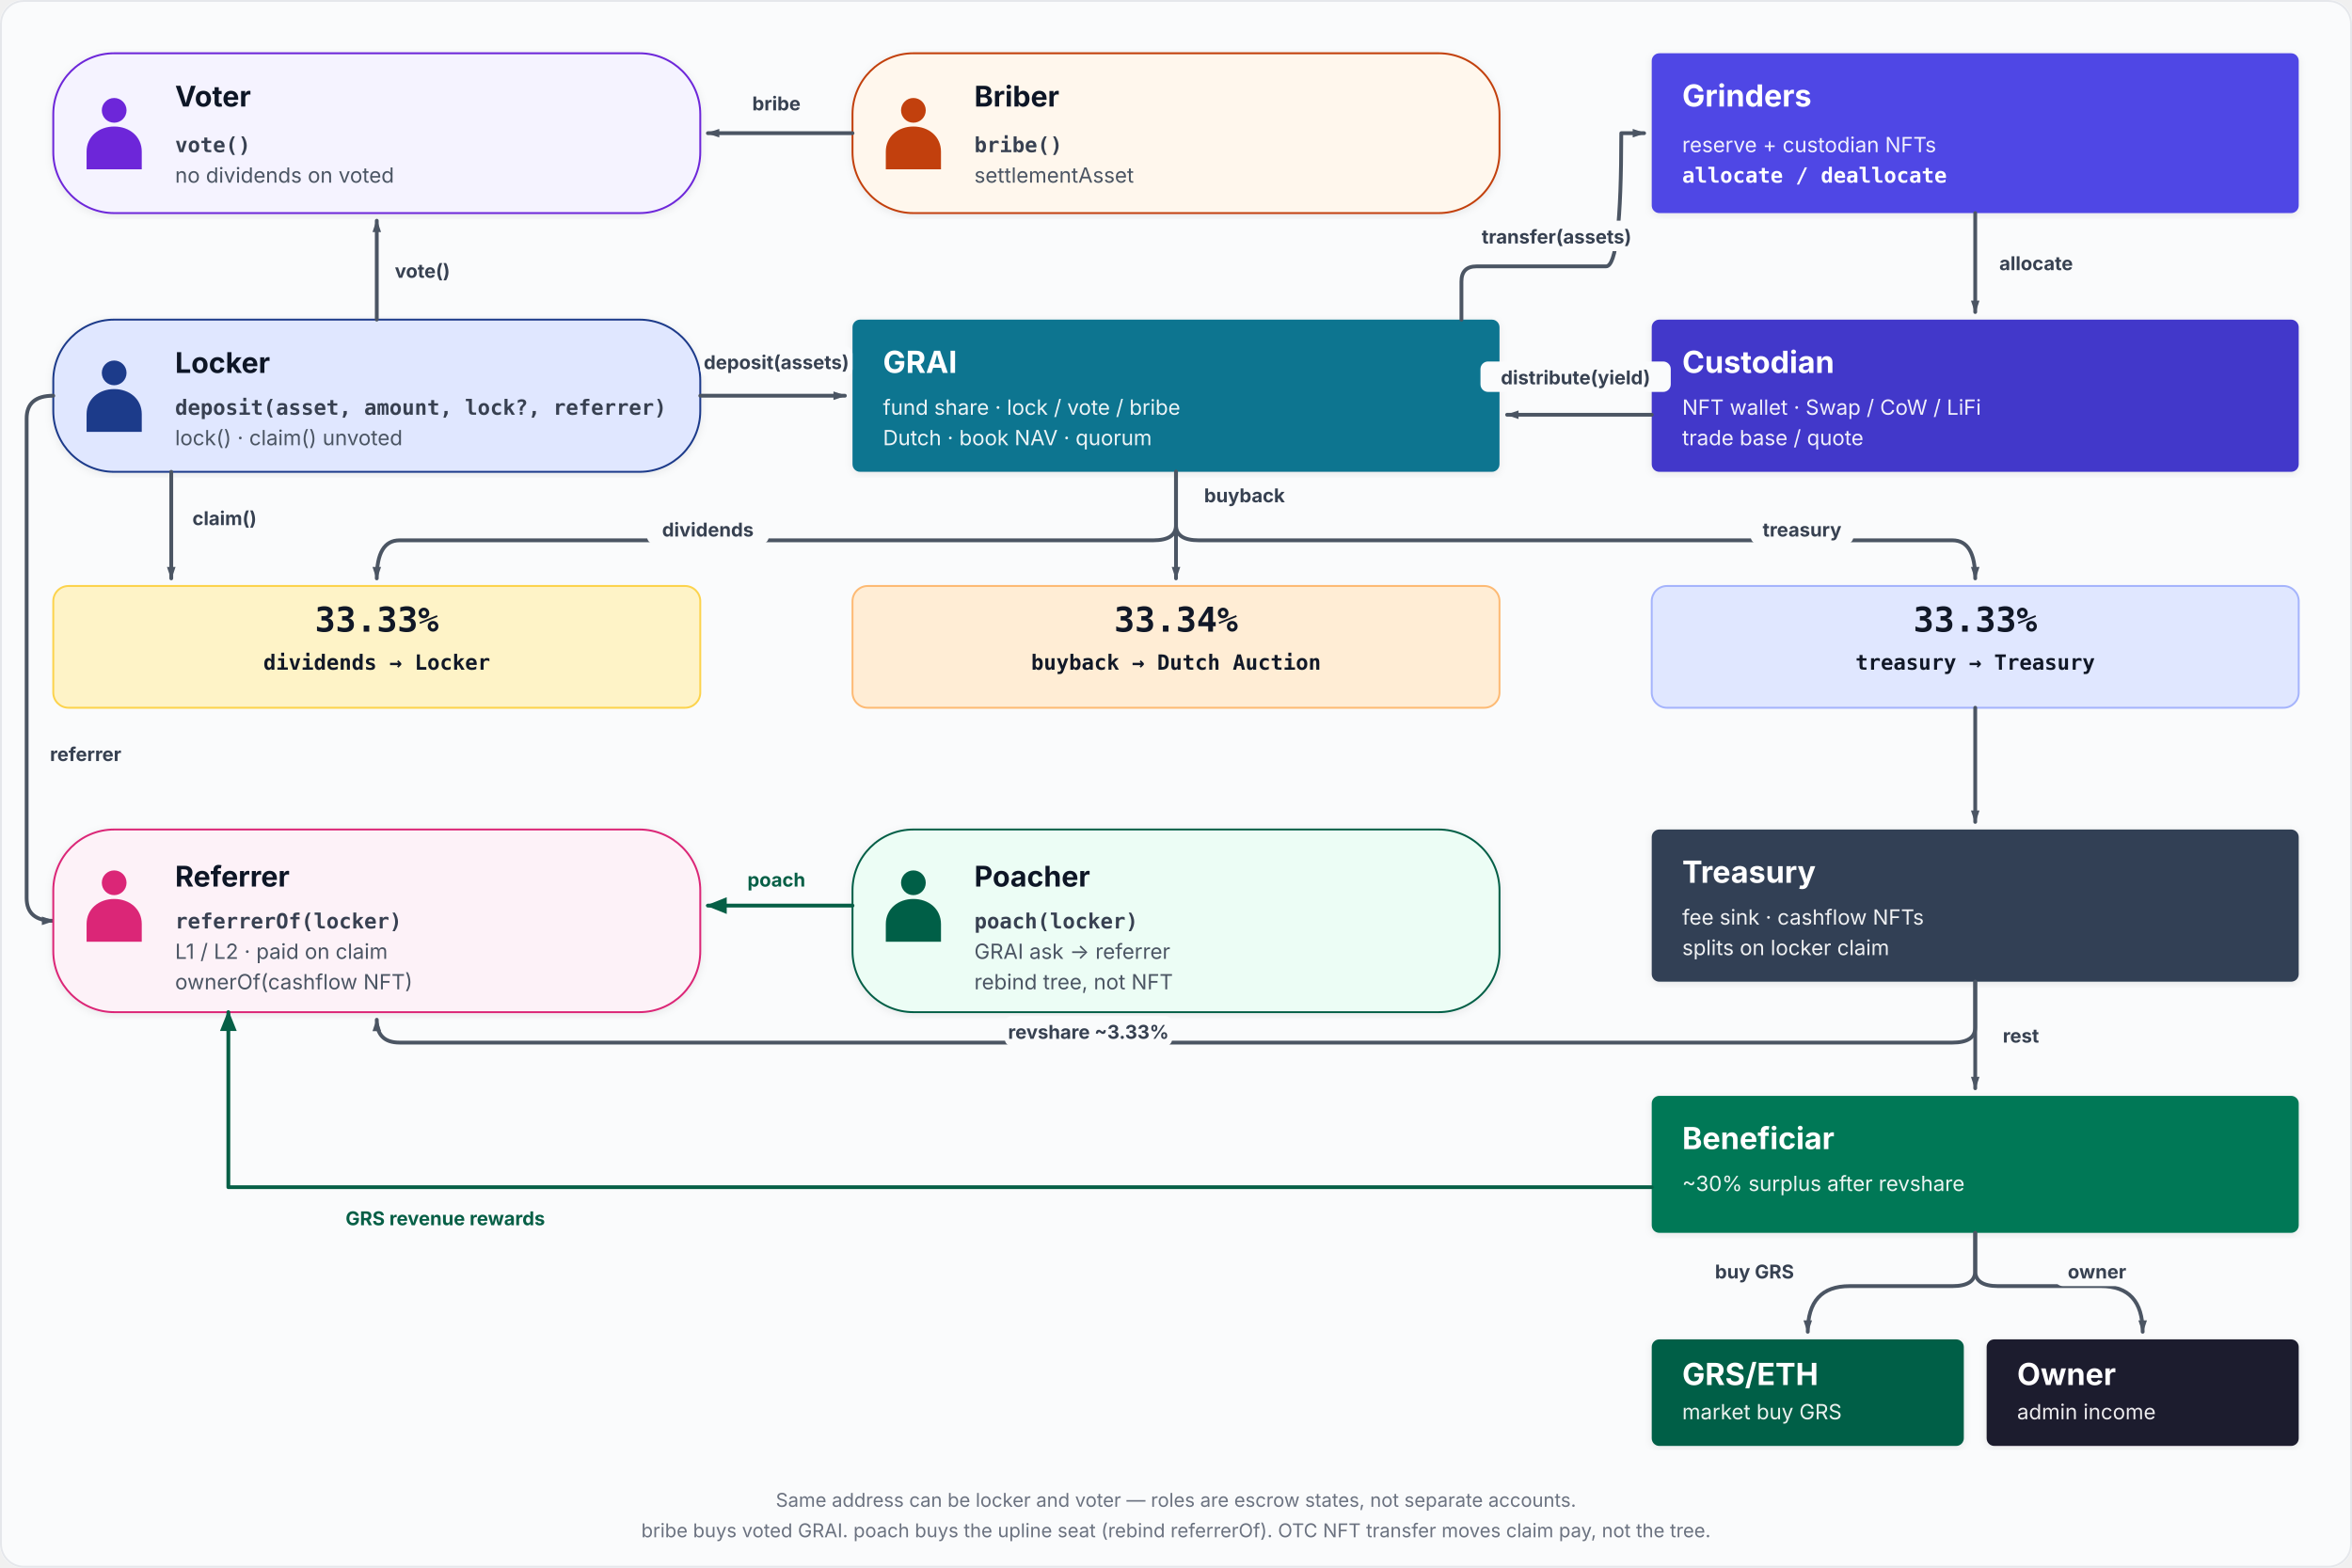
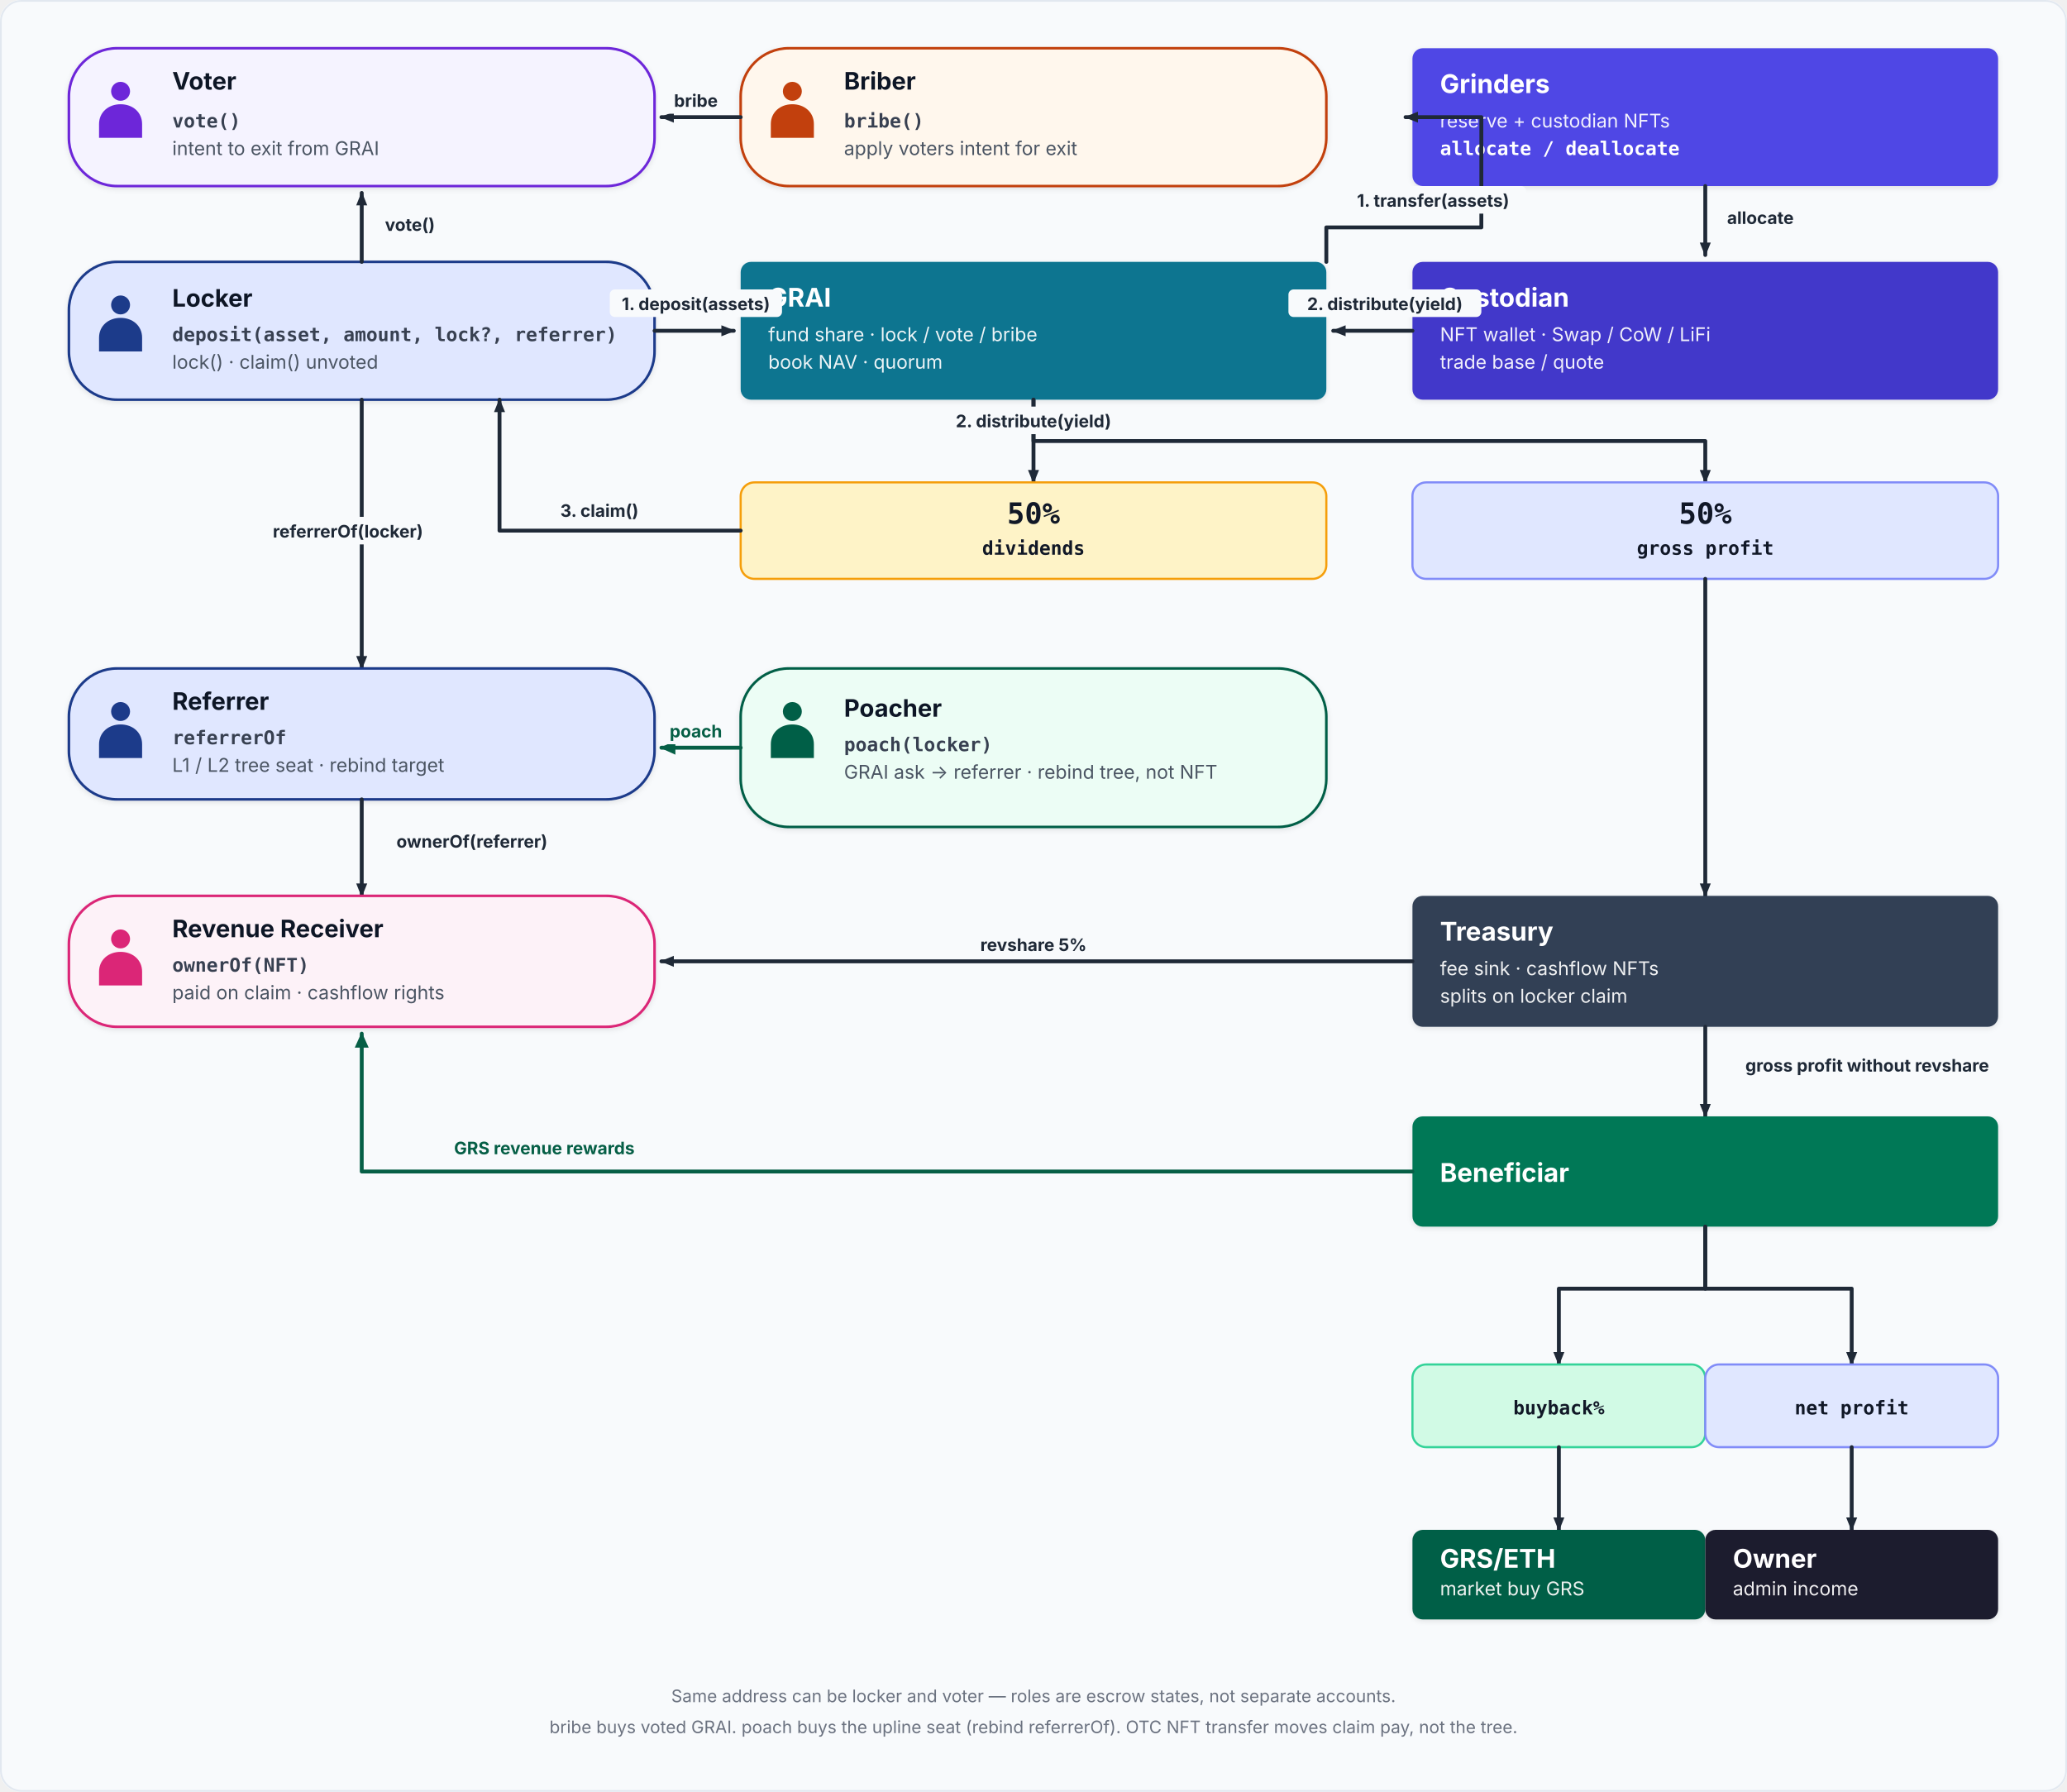
- <svg xmlns="http://www.w3.org/2000/svg" viewBox="0 0 1236 824" width="100%" role="img" aria-label="Grindurus protocol: locker, voter, briber, referrer, poacher">
+ <svg xmlns="http://www.w3.org/2000/svg" viewBox="0 0 1200 1040" width="1200" height="1040" role="img" aria-label="Grindurus protocol diagram">
  <defs>
-     <marker id="arrow" markerUnits="userSpaceOnUse" viewBox="0 0 10 8" refX="8" refY="4" markerWidth="8" markerHeight="6" orient="auto">
-       <path d="M0,1 L9,4 L0,7 z" fill="#4b5563" />
+     <marker id="arrow" markerUnits="userSpaceOnUse" viewBox="0 0 12 10" refX="10" refY="5" markerWidth="10" markerHeight="8" orient="auto">
+       <path d="M1,1 L11,5 L1,9 z" fill="#1f2937" />
    </marker>
-     <marker id="arrowGreen" markerUnits="userSpaceOnUse" viewBox="0 0 10 8" refX="9" refY="4" markerWidth="11" markerHeight="9" orient="auto">
-       <path d="M0,0 L10,4 L0,8 z" fill="#065f46" />
+     <marker id="arrowGreen" markerUnits="userSpaceOnUse" viewBox="0 0 12 10" refX="10" refY="5" markerWidth="11" markerHeight="9" orient="auto">
+       <path d="M1,0.5 L11,5 L1,9.5 z" fill="#065f46" />
    </marker>
-     <filter id="shadow" x="-4%" y="-4%" width="108%" height="108%">
-       <feDropShadow dx="0" dy="1" stdDeviation="2" flood-color="#111827" flood-opacity="0.08" />
+     <filter id="shadow" x="-3%" y="-3%" width="106%" height="110%">
+       <feDropShadow dx="0" dy="1" stdDeviation="1.5" flood-color="#111827" flood-opacity="0.1" />
    </filter>
    <g id="human">
-       <circle cx="16" cy="8" r="6.5" />
-       <path d="M16 16.5c-8 0-14.5 5.2-14.5 13.2V39h29V29.7c0-8-6.5-13.2-14.5-13.2z" />
+       <circle cx="14" cy="7" r="5.5" />
+       <path d="M14 14.5c-7 0-12.5 4.6-12.5 11.5V34h25V26c0-6.9-5.5-11.5-12.5-11.5z" />
    </g>
    <style>
-       .h { font: 700 16px ui-sans-serif, system-ui, -apple-system, sans-serif; fill: #ffffff; }
+       .h { font: 700 15px ui-sans-serif, system-ui, -apple-system, sans-serif; fill: #ffffff; }
      .p { font: 400 11px ui-sans-serif, system-ui, -apple-system, sans-serif; fill: #ffffff; opacity: 0.92; }
      .mono { font: 600 11px ui-monospace, SFMono-Regular, Menlo, monospace; fill: #ffffff; }
-       .ah { font: 700 15px ui-sans-serif, system-ui, -apple-system, sans-serif; fill: #111827; }
+       .ah { font: 700 14px ui-sans-serif, system-ui, -apple-system, sans-serif; fill: #111827; }
      .ap { font: 400 11px ui-sans-serif, system-ui, -apple-system, sans-serif; fill: #4b5563; }
      .am { font: 600 11px ui-monospace, SFMono-Regular, Menlo, monospace; fill: #374151; }
-       .flow { font: 650 10px ui-sans-serif, system-ui, -apple-system, sans-serif; fill: #374151; }
+       .flow { font: 650 10px ui-sans-serif, system-ui, -apple-system, sans-serif; fill: #1f2937; }
      .flowg { font: 650 10px ui-sans-serif, system-ui, -apple-system, sans-serif; fill: #065f46; }
-       .wire { fill: none; stroke: #4b5563; stroke-width: 2; stroke-linecap: round; stroke-linejoin: round; }
-       .wireg { fill: none; stroke: #065f46; stroke-width: 2; stroke-linecap: round; stroke-linejoin: round; }
+       .wire { fill: none; stroke: #1f2937; stroke-width: 2.25; stroke-linecap: round; stroke-linejoin: round; }
+       .wireg { fill: none; stroke: #065f46; stroke-width: 2.25; stroke-linecap: round; stroke-linejoin: round; }
      .note { font: 400 10px ui-sans-serif, system-ui, -apple-system, sans-serif; fill: #6b7280; }
      .cut { font: 650 11px ui-monospace, SFMono-Regular, Menlo, monospace; fill: #111827; }
-       .pct { font: 700 18px ui-monospace, SFMono-Regular, Menlo, monospace; fill: #111827; }
+       .pct { font: 700 17px ui-monospace, SFMono-Regular, Menlo, monospace; fill: #111827; }
+       .chip { font: 650 10px ui-sans-serif, system-ui, -apple-system, sans-serif; fill: #1f2937; }
    </style>
  </defs>
-   <rect width="1236" height="824" fill="#fafbfc" rx="12" />
-   <rect x="0.5" y="0.5" width="1235" height="823" fill="none" stroke="#e5e7eb" rx="12" />
+   <rect width="1200" height="1040" fill="#f8fafc" rx="12" />
+   <rect x="0.5" y="0.5" width="1199" height="1039" fill="none" stroke="#e2e8f0" rx="12" />
  <g filter="url(#shadow)">
-     <rect x="28" y="28" width="340" height="84" rx="32" fill="#f5f3ff" stroke="#6d28d9" />
-     <use href="#human" x="44" y="50" fill="#6d28d9" />
-     <text x="92" y="56" class="ah">Voter</text>
-     <text x="92" y="80" class="am">vote()</text>
-     <text x="92" y="96" class="ap">no dividends on voted</text>
+     <rect x="40" y="28" width="340" height="80" rx="28" fill="#f5f3ff" stroke="#6d28d9" stroke-width="1.5" />
+     <use href="#human" x="56" y="46" fill="#6d28d9" />
+     <text x="100" y="52" class="ah">Voter</text>
+     <text x="100" y="74" class="am">vote()</text>
+     <text x="100" y="90" class="ap">intent to exit from GRAI</text>
  </g>
  <g filter="url(#shadow)">
-     <rect x="448" y="28" width="340" height="84" rx="32" fill="#fff7ed" stroke="#c2410c" />
-     <use href="#human" x="464" y="50" fill="#c2410c" />
-     <text x="512" y="56" class="ah">Briber</text>
-     <text x="512" y="80" class="am">bribe()</text>
-     <text x="512" y="96" class="ap">settlementAsset</text>
+     <rect x="430" y="28" width="340" height="80" rx="28" fill="#fff7ed" stroke="#c2410c" stroke-width="1.5" />
+     <use href="#human" x="446" y="46" fill="#c2410c" />
+     <text x="490" y="52" class="ah">Briber</text>
+     <text x="490" y="74" class="am">bribe()</text>
+     <text x="490" y="90" class="ap">apply voters intent for exit</text>
  </g>
  <g filter="url(#shadow)">
-     <rect x="868" y="28" width="340" height="84" rx="4" fill="#4f46e5" />
-     <text x="884" y="56" class="h">Grinders</text>
-     <text x="884" y="80" class="p">reserve + custodian NFTs</text>
-     <text x="884" y="96" class="mono">allocate / deallocate</text>
+     <rect x="820" y="28" width="340" height="80" rx="6" fill="#4f46e5" />
+     <text x="836" y="54" class="h">Grinders</text>
+     <text x="836" y="74" class="p">reserve + custodian NFTs</text>
+     <text x="836" y="90" class="mono">allocate / deallocate</text>
  </g>
-   <line x1="448" y1="70" x2="372" y2="70" class="wire" marker-end="url(#arrow)" />
-   <rect x="388" y="46" width="40" height="16" rx="4" fill="#fafbfc" />
-   <text x="408" y="58" text-anchor="middle" class="flow">bribe</text>
+   <line x1="430" y1="68" x2="384" y2="68" class="wire" marker-end="url(#arrow)" />
+   <rect x="382" y="50" width="44" height="16" rx="3" fill="#f8fafc" />
+   <text x="404" y="62" text-anchor="middle" class="chip">bribe</text>
  <g filter="url(#shadow)">
-     <rect x="28" y="168" width="340" height="80" rx="32" fill="#e0e7ff" stroke="#1e3a8a" />
-     <use href="#human" x="44" y="188" fill="#1e3a8a" />
-     <text x="92" y="196" class="ah">Locker</text>
-     <text x="92" y="218" class="am">deposit(asset, amount, lock?, referrer)</text>
-     <text x="92" y="234" class="ap">lock() · claim() unvoted</text>
+     <rect x="40" y="152" width="340" height="80" rx="28" fill="#e0e7ff" stroke="#1e3a8a" stroke-width="1.5" />
+     <use href="#human" x="56" y="170" fill="#1e3a8a" />
+     <text x="100" y="178" class="ah">Locker</text>
+     <text x="100" y="198" class="am">deposit(asset, amount, lock?, referrer)</text>
+     <text x="100" y="214" class="ap">lock() · claim() unvoted</text>
  </g>
  <g filter="url(#shadow)">
-     <rect x="448" y="168" width="340" height="80" rx="4" fill="#0e7490" />
-     <text x="464" y="196" class="h">GRAI</text>
-     <text x="464" y="218" class="p">fund share · lock / vote / bribe</text>
-     <text x="464" y="234" class="p">Dutch · book NAV · quorum</text>
+     <rect x="430" y="152" width="340" height="80" rx="6" fill="#0e7490" />
+     <text x="446" y="178" class="h">GRAI</text>
+     <text x="446" y="198" class="p">fund share · lock / vote / bribe</text>
+     <text x="446" y="214" class="p">book NAV · quorum</text>
  </g>
  <g filter="url(#shadow)">
-     <rect x="868" y="168" width="340" height="80" rx="4" fill="#4338ca" />
-     <text x="884" y="196" class="h">Custodian</text>
-     <text x="884" y="218" class="p">NFT wallet · Swap / CoW / LiFi</text>
-     <text x="884" y="234" class="p">trade base / quote</text>
+     <rect x="820" y="152" width="340" height="80" rx="6" fill="#4338ca" />
+     <text x="836" y="178" class="h">Custodian</text>
+     <text x="836" y="198" class="p">NFT wallet · Swap / CoW / LiFi</text>
+     <text x="836" y="214" class="p">trade base / quote</text>
  </g>
-   <line x1="198" y1="168" x2="198" y2="116" class="wire" marker-end="url(#arrow)" />
-   <rect x="204" y="134" width="36" height="16" rx="4" fill="#fafbfc" />
-   <text x="222" y="146" text-anchor="middle" class="flow">vote()</text>
-   <line x1="368" y1="208" x2="444" y2="208" class="wire" marker-end="url(#arrow)" />
-   <rect x="368" y="182" width="80" height="16" rx="4" fill="#fafbfc" />
-   <text x="408" y="194" text-anchor="middle" class="flow">deposit(assets)</text>
-   <path d="M 28 208 Q 14 208 14 220 L 14 472 Q 14 484 28 484" class="wire" marker-end="url(#arrow)" />
-   <rect x="18" y="388" width="54" height="16" rx="4" fill="#fafbfc" />
-   <text x="45" y="400" text-anchor="middle" class="flow">referrer</text>
-   <line x1="1038" y1="112" x2="1038" y2="164" class="wire" marker-end="url(#arrow)" />
-   <rect x="1044" y="130" width="52" height="16" rx="4" fill="#fafbfc" />
-   <text x="1070" y="142" text-anchor="middle" class="flow">allocate</text>
-   <path d="M 768 168 L 768 148 Q 768 140 776 140 L 844 140 Q 852 140 852 70 L 864 70" class="wire" marker-end="url(#arrow)" />
-   <rect x="772" y="116" width="92" height="16" rx="4" fill="#fafbfc" />
-   <text x="818" y="128" text-anchor="middle" class="flow">transfer(assets)</text>
-   <line x1="868" y1="218" x2="792" y2="218" class="wire" marker-end="url(#arrow)" />
-   <rect x="778" y="190" width="100" height="16" rx="4" fill="#fafbfc" />
-   <text x="828" y="202" text-anchor="middle" class="flow">distribute(yield)</text>
-   <line x1="90" y1="248" x2="90" y2="304" class="wire" marker-end="url(#arrow)" />
-   <rect x="96" y="264" width="44" height="16" rx="4" fill="#fafbfc" />
-   <text x="118" y="276" text-anchor="middle" class="flow">claim()</text>
-   <path d="M 618 248 L 618 276 Q 618 284 606 284 L 210 284 Q 198 284 198 304" class="wire" marker-end="url(#arrow)" />
-   <path d="M 618 248 L 618 304" class="wire" marker-end="url(#arrow)" />
-   <path d="M 618 248 L 618 276 Q 618 284 630 284 L 1026 284 Q 1038 284 1038 304" class="wire" marker-end="url(#arrow)" />
-   <rect x="340" y="270" width="64" height="16" rx="4" fill="#fafbfc" />
-   <text x="372" y="282" text-anchor="middle" class="flow">dividends</text>
-   <rect x="626" y="252" width="56" height="16" rx="4" fill="#fafbfc" />
-   <text x="654" y="264" text-anchor="middle" class="flow">buyback</text>
-   <rect x="920" y="270" width="54" height="16" rx="4" fill="#fafbfc" />
-   <text x="947" y="282" text-anchor="middle" class="flow">treasury</text>
-   <rect x="28" y="308" width="340" height="64" rx="8" fill="#fef3c7" stroke="#fcd34d" />
-   <text x="198" y="332" text-anchor="middle" class="pct">33.33%</text>
-   <text x="198" y="352" text-anchor="middle" class="cut">dividends → Locker</text>
-   <rect x="448" y="308" width="340" height="64" rx="8" fill="#ffedd5" stroke="#fdba74" />
-   <text x="618" y="332" text-anchor="middle" class="pct">33.34%</text>
-   <text x="618" y="352" text-anchor="middle" class="cut">buyback → Dutch Auction</text>
-   <rect x="868" y="308" width="340" height="64" rx="8" fill="#e0e7ff" stroke="#a5b4fc" />
-   <text x="1038" y="332" text-anchor="middle" class="pct">33.33%</text>
-   <text x="1038" y="352" text-anchor="middle" class="cut">treasury → Treasury</text>
+   <line x1="210" y1="152" x2="210" y2="112" class="wire" marker-end="url(#arrow)" />
+   <rect x="218" y="122" width="40" height="16" rx="3" fill="#f8fafc" />
+   <text x="238" y="134" text-anchor="middle" class="chip">vote()</text>
+   <line x1="380" y1="192" x2="426" y2="192" class="wire" marker-end="url(#arrow)" />
+   <rect x="354" y="168" width="100" height="16" rx="3" fill="#f8fafc" />
+   <text x="404" y="180" text-anchor="middle" class="chip">1. deposit(assets)</text>
+   <path d="M 770 152 L 770 132 L 860 132 L 860 68 L 816 68" class="wire" marker-end="url(#arrow)" />
+   <rect x="778" y="108" width="108" height="16" rx="3" fill="#f8fafc" />
+   <text x="832" y="120" text-anchor="middle" class="chip">1. transfer(assets)</text>
+   <line x1="990" y1="108" x2="990" y2="148" class="wire" marker-end="url(#arrow)" />
+   <rect x="996" y="118" width="52" height="16" rx="3" fill="#f8fafc" />
+   <text x="1022" y="130" text-anchor="middle" class="chip">allocate</text>
+   <line x1="820" y1="192" x2="774" y2="192" class="wire" marker-end="url(#arrow)" />
+   <rect x="748" y="168" width="112" height="16" rx="3" fill="#f8fafc" />
+   <text x="804" y="180" text-anchor="middle" class="chip">2. distribute(yield)</text>
+   <line x1="600" y1="232" x2="600" y2="280" class="wire" marker-end="url(#arrow)" />
+   <path d="M 600 232 L 600 256 L 990 256 L 990 280" class="wire" marker-end="url(#arrow)" />
+   <rect x="538" y="236" width="124" height="16" rx="3" fill="#f8fafc" />
+   <text x="600" y="248" text-anchor="middle" class="chip">2. distribute(yield)</text>
+   <rect x="430" y="280" width="340" height="56" rx="8" fill="#fef3c7" stroke="#f59e0b" stroke-width="1.25" />
+   <text x="600" y="304" text-anchor="middle" class="pct">50%</text>
+   <text x="600" y="322" text-anchor="middle" class="cut">dividends</text>
+   <rect x="820" y="280" width="340" height="56" rx="8" fill="#e0e7ff" stroke="#818cf8" stroke-width="1.25" />
+   <text x="990" y="304" text-anchor="middle" class="pct">50%</text>
+   <text x="990" y="322" text-anchor="middle" class="cut">gross profit</text>
+   <path d="M 430 308 L 290 308 L 290 232" class="wire" marker-end="url(#arrow)" />
+   <rect x="320" y="288" width="56" height="16" rx="3" fill="#f8fafc" />
+   <text x="348" y="300" text-anchor="middle" class="chip">3. claim()</text>
+   <line x1="210" y1="232" x2="210" y2="388" class="wire" marker-end="url(#arrow)" />
+   <rect x="148" y="300" width="108" height="16" rx="3" fill="#f8fafc" />
+   <text x="202" y="312" text-anchor="middle" class="chip">referrerOf(locker)</text>
  <g filter="url(#shadow)">
-     <rect x="28" y="436" width="340" height="96" rx="32" fill="#fdf2f8" stroke="#db2777" />
-     <use href="#human" x="44" y="456" fill="#db2777" />
-     <text x="92" y="466" class="ah">Referrer</text>
-     <text x="92" y="488" class="am">referrerOf(locker)</text>
-     <text x="92" y="504" class="ap">L1 / L2 · paid on claim</text>
-     <text x="92" y="520" class="ap">ownerOf(cashflow NFT)</text>
+     <rect x="40" y="388" width="340" height="76" rx="28" fill="#e0e7ff" stroke="#1e3a8a" stroke-width="1.5" />
+     <use href="#human" x="56" y="406" fill="#1e3a8a" />
+     <text x="100" y="412" class="ah">Referrer</text>
+     <text x="100" y="432" class="am">referrerOf</text>
+     <text x="100" y="448" class="ap">L1 / L2 tree seat · rebind target</text>
  </g>
  <g filter="url(#shadow)">
-     <rect x="448" y="436" width="340" height="96" rx="32" fill="#ecfdf5" stroke="#065f46" />
-     <use href="#human" x="464" y="456" fill="#065f46" />
-     <text x="512" y="466" class="ah">Poacher</text>
-     <text x="512" y="488" class="am">poach(locker)</text>
-     <text x="512" y="504" class="ap">GRAI ask → referrer</text>
-     <text x="512" y="520" class="ap">rebind tree, not NFT</text>
+     <rect x="430" y="388" width="340" height="92" rx="28" fill="#ecfdf5" stroke="#065f46" stroke-width="1.5" />
+     <use href="#human" x="446" y="406" fill="#065f46" />
+     <text x="490" y="416" class="ah">Poacher</text>
+     <text x="490" y="436" class="am">poach(locker)</text>
+     <text x="490" y="452" class="ap">GRAI ask → referrer · rebind tree, not NFT</text>
+   </g>
+   <line x1="430" y1="434" x2="384" y2="434" class="wireg" marker-end="url(#arrowGreen)" />
+   <rect x="382" y="416" width="44" height="16" rx="3" fill="#f8fafc" />
+   <text x="404" y="428" text-anchor="middle" class="flowg">poach</text>
+   <line x1="990" y1="336" x2="990" y2="520" class="wire" marker-end="url(#arrow)" />
+   <line x1="210" y1="464" x2="210" y2="520" class="wire" marker-end="url(#arrow)" />
+   <rect x="220" y="480" width="108" height="16" rx="3" fill="#f8fafc" />
+   <text x="274" y="492" text-anchor="middle" class="chip">ownerOf(referrer)</text>
+   <g filter="url(#shadow)">
+     <rect x="40" y="520" width="340" height="76" rx="28" fill="#fdf2f8" stroke="#db2777" stroke-width="1.5" />
+     <use href="#human" x="56" y="538" fill="#db2777" />
+     <text x="100" y="544" class="ah">Revenue Receiver</text>
+     <text x="100" y="564" class="am">ownerOf(NFT)</text>
+     <text x="100" y="580" class="ap">paid on claim · cashflow rights</text>
  </g>
  <g filter="url(#shadow)">
-     <rect x="868" y="436" width="340" height="80" rx="4" fill="#334155" />
-     <text x="884" y="464" class="h">Treasury</text>
-     <text x="884" y="486" class="p">fee sink · cashflow NFTs</text>
-     <text x="884" y="502" class="p">splits on locker claim</text>
+     <rect x="820" y="520" width="340" height="76" rx="6" fill="#334155" />
+     <text x="836" y="546" class="h">Treasury</text>
+     <text x="836" y="566" class="p">fee sink · cashflow NFTs</text>
+     <text x="836" y="582" class="p">splits on locker claim</text>
  </g>
-   <line x1="1038" y1="372" x2="1038" y2="432" class="wire" marker-end="url(#arrow)" />
-   <line x1="448" y1="476" x2="372" y2="476" fill="none" stroke="#065f46" stroke-width="2" stroke-linecap="round" marker-end="url(#arrowGreen)" />
-   <rect x="388" y="454" width="40" height="16" rx="4" fill="#fafbfc" />
-   <text x="408" y="466" text-anchor="middle" class="flowg">poach</text>
-   <path d="M 1038 516 L 1038 540 Q 1038 548 1026 548 L 210 548 Q 198 548 198 536" class="wire" marker-end="url(#arrow)" />
-   <rect x="528" y="534" width="88" height="16" rx="4" fill="#fafbfc" />
-   <text x="572" y="546" text-anchor="middle" class="flow">revshare ~3.33%</text>
+   <line x1="820" y1="558" x2="384" y2="558" class="wire" marker-end="url(#arrow)" />
+   <rect x="560" y="540" width="80" height="16" rx="3" fill="#f8fafc" />
+   <text x="600" y="552" text-anchor="middle" class="chip">revshare 5%</text>
+   <line x1="990" y1="596" x2="990" y2="648" class="wire" marker-end="url(#arrow)" />
+   <rect x="1000" y="610" width="168" height="16" rx="3" fill="#f8fafc" />
+   <text x="1084" y="622" text-anchor="middle" class="chip">gross profit without revshare</text>
  <g filter="url(#shadow)">
-     <rect x="868" y="576" width="340" height="72" rx="4" fill="#047857" />
-     <text x="884" y="604" class="h">Beneficiar</text>
-     <text x="884" y="626" class="p">~30% surplus after revshare</text>
+     <rect x="820" y="648" width="340" height="64" rx="6" fill="#047857" />
+     <text x="836" y="686" class="h">Beneficiar</text>
  </g>
-   <line x1="1038" y1="516" x2="1038" y2="572" class="wire" marker-end="url(#arrow)" />
-   <rect x="1044" y="536" width="36" height="16" rx="4" fill="#fafbfc" />
-   <text x="1062" y="548" text-anchor="middle" class="flow">rest</text>
-   <path d="M 1038 648 L 1038 668 Q 1038 676 1026 676 L 972 676 Q 950 676 950 700" class="wire" marker-end="url(#arrow)" />
-   <path d="M 1038 648 L 1038 668 Q 1038 676 1050 676 L 1104 676 Q 1126 676 1126 700" class="wire" marker-end="url(#arrow)" />
-   <rect x="896" y="660" width="52" height="16" rx="4" fill="#fafbfc" />
-   <text x="922" y="672" text-anchor="middle" class="flow">buy GRS</text>
-   <rect x="1080" y="660" width="44" height="16" rx="4" fill="#fafbfc" />
-   <text x="1102" y="672" text-anchor="middle" class="flow">owner</text>
-   <path d="M 868 624 L 120 624 L 120 532" class="wireg" marker-end="url(#arrowGreen)" />
-   <rect x="168" y="632" width="132" height="16" rx="4" fill="#fafbfc" />
-   <text x="234" y="644" text-anchor="middle" class="flowg">GRS revenue rewards</text>
+   <path d="M 990 712 L 990 748 L 905 748 L 905 792" class="wire" marker-end="url(#arrow)" />
+   <path d="M 990 712 L 990 748 L 1075 748 L 1075 792" class="wire" marker-end="url(#arrow)" />
+   <rect x="820" y="792" width="170" height="48" rx="8" fill="#d1fae5" stroke="#34d399" stroke-width="1.25" />
+   <text x="905" y="821" text-anchor="middle" class="cut">buyback%</text>
+   <rect x="990" y="792" width="170" height="48" rx="8" fill="#e0e7ff" stroke="#818cf8" stroke-width="1.25" />
+   <text x="1075" y="821" text-anchor="middle" class="cut">net profit</text>
+   <line x1="905" y1="840" x2="905" y2="888" class="wire" marker-end="url(#arrow)" />
+   <line x1="1075" y1="840" x2="1075" y2="888" class="wire" marker-end="url(#arrow)" />
  <g filter="url(#shadow)">
-     <rect x="868" y="704" width="164" height="56" rx="4" fill="#065f46" />
-     <text x="884" y="728" class="h">GRS/ETH</text>
-     <text x="884" y="746" class="p">market buy GRS</text>
+     <rect x="820" y="888" width="170" height="52" rx="6" fill="#065f46" />
+     <text x="836" y="910" class="h">GRS/ETH</text>
+     <text x="836" y="926" class="p">market buy GRS</text>
  </g>
  <g filter="url(#shadow)">
-     <rect x="1044" y="704" width="164" height="56" rx="4" fill="#1e1b2e" />
-     <text x="1060" y="728" class="h">Owner</text>
-     <text x="1060" y="746" class="p">admin income</text>
+     <rect x="990" y="888" width="170" height="52" rx="6" fill="#1e1b2e" />
+     <text x="1006" y="910" class="h">Owner</text>
+     <text x="1006" y="926" class="p">admin income</text>
  </g>
-   <text x="618" y="792" text-anchor="middle" class="note">Same address can be locker and voter — roles are escrow states, not separate accounts.</text>
-   <text x="618" y="808" text-anchor="middle" class="note">bribe buys voted GRAI. poach buys the upline seat (rebind referrerOf). OTC NFT transfer moves claim pay, not the tree.</text>
+   <path d="M 820 680 L 210 680 L 210 600" class="wireg" marker-end="url(#arrowGreen)" />
+   <rect x="250" y="658" width="132" height="16" rx="3" fill="#f8fafc" />
+   <text x="316" y="670" text-anchor="middle" class="flowg">GRS revenue rewards</text>
+   <text x="600" y="988" text-anchor="middle" class="note">Same address can be locker and voter — roles are escrow states, not separate accounts.</text>
+   <text x="600" y="1006" text-anchor="middle" class="note">bribe buys voted GRAI. poach buys the upline seat (rebind referrerOf). OTC NFT transfer moves claim pay, not the tree.</text>
</svg>
